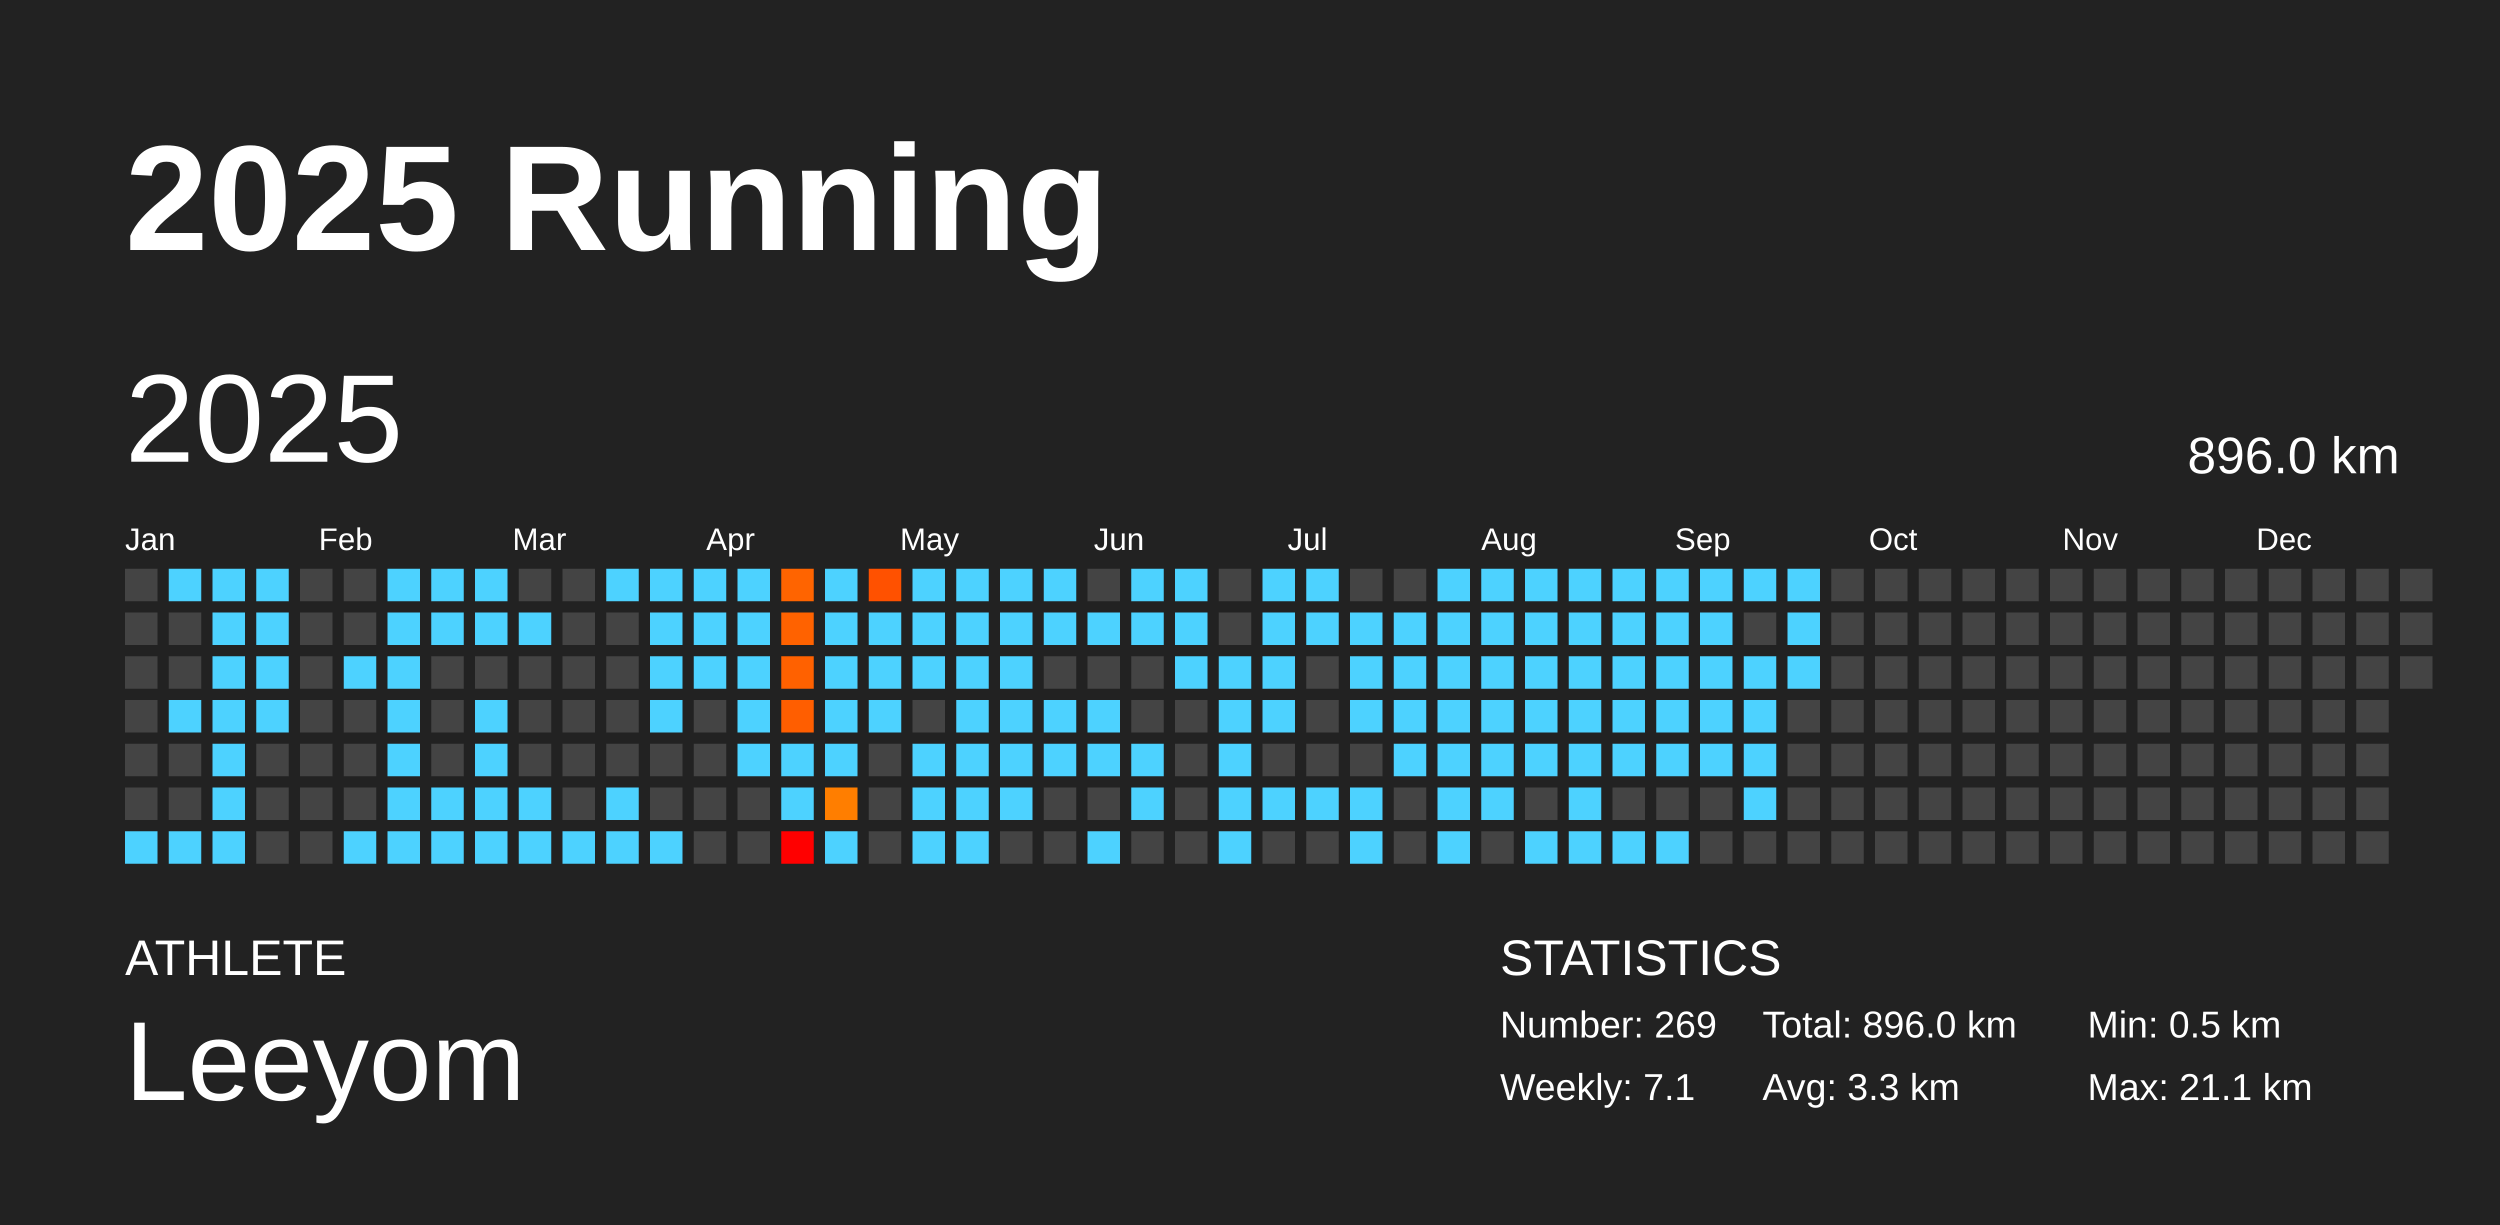
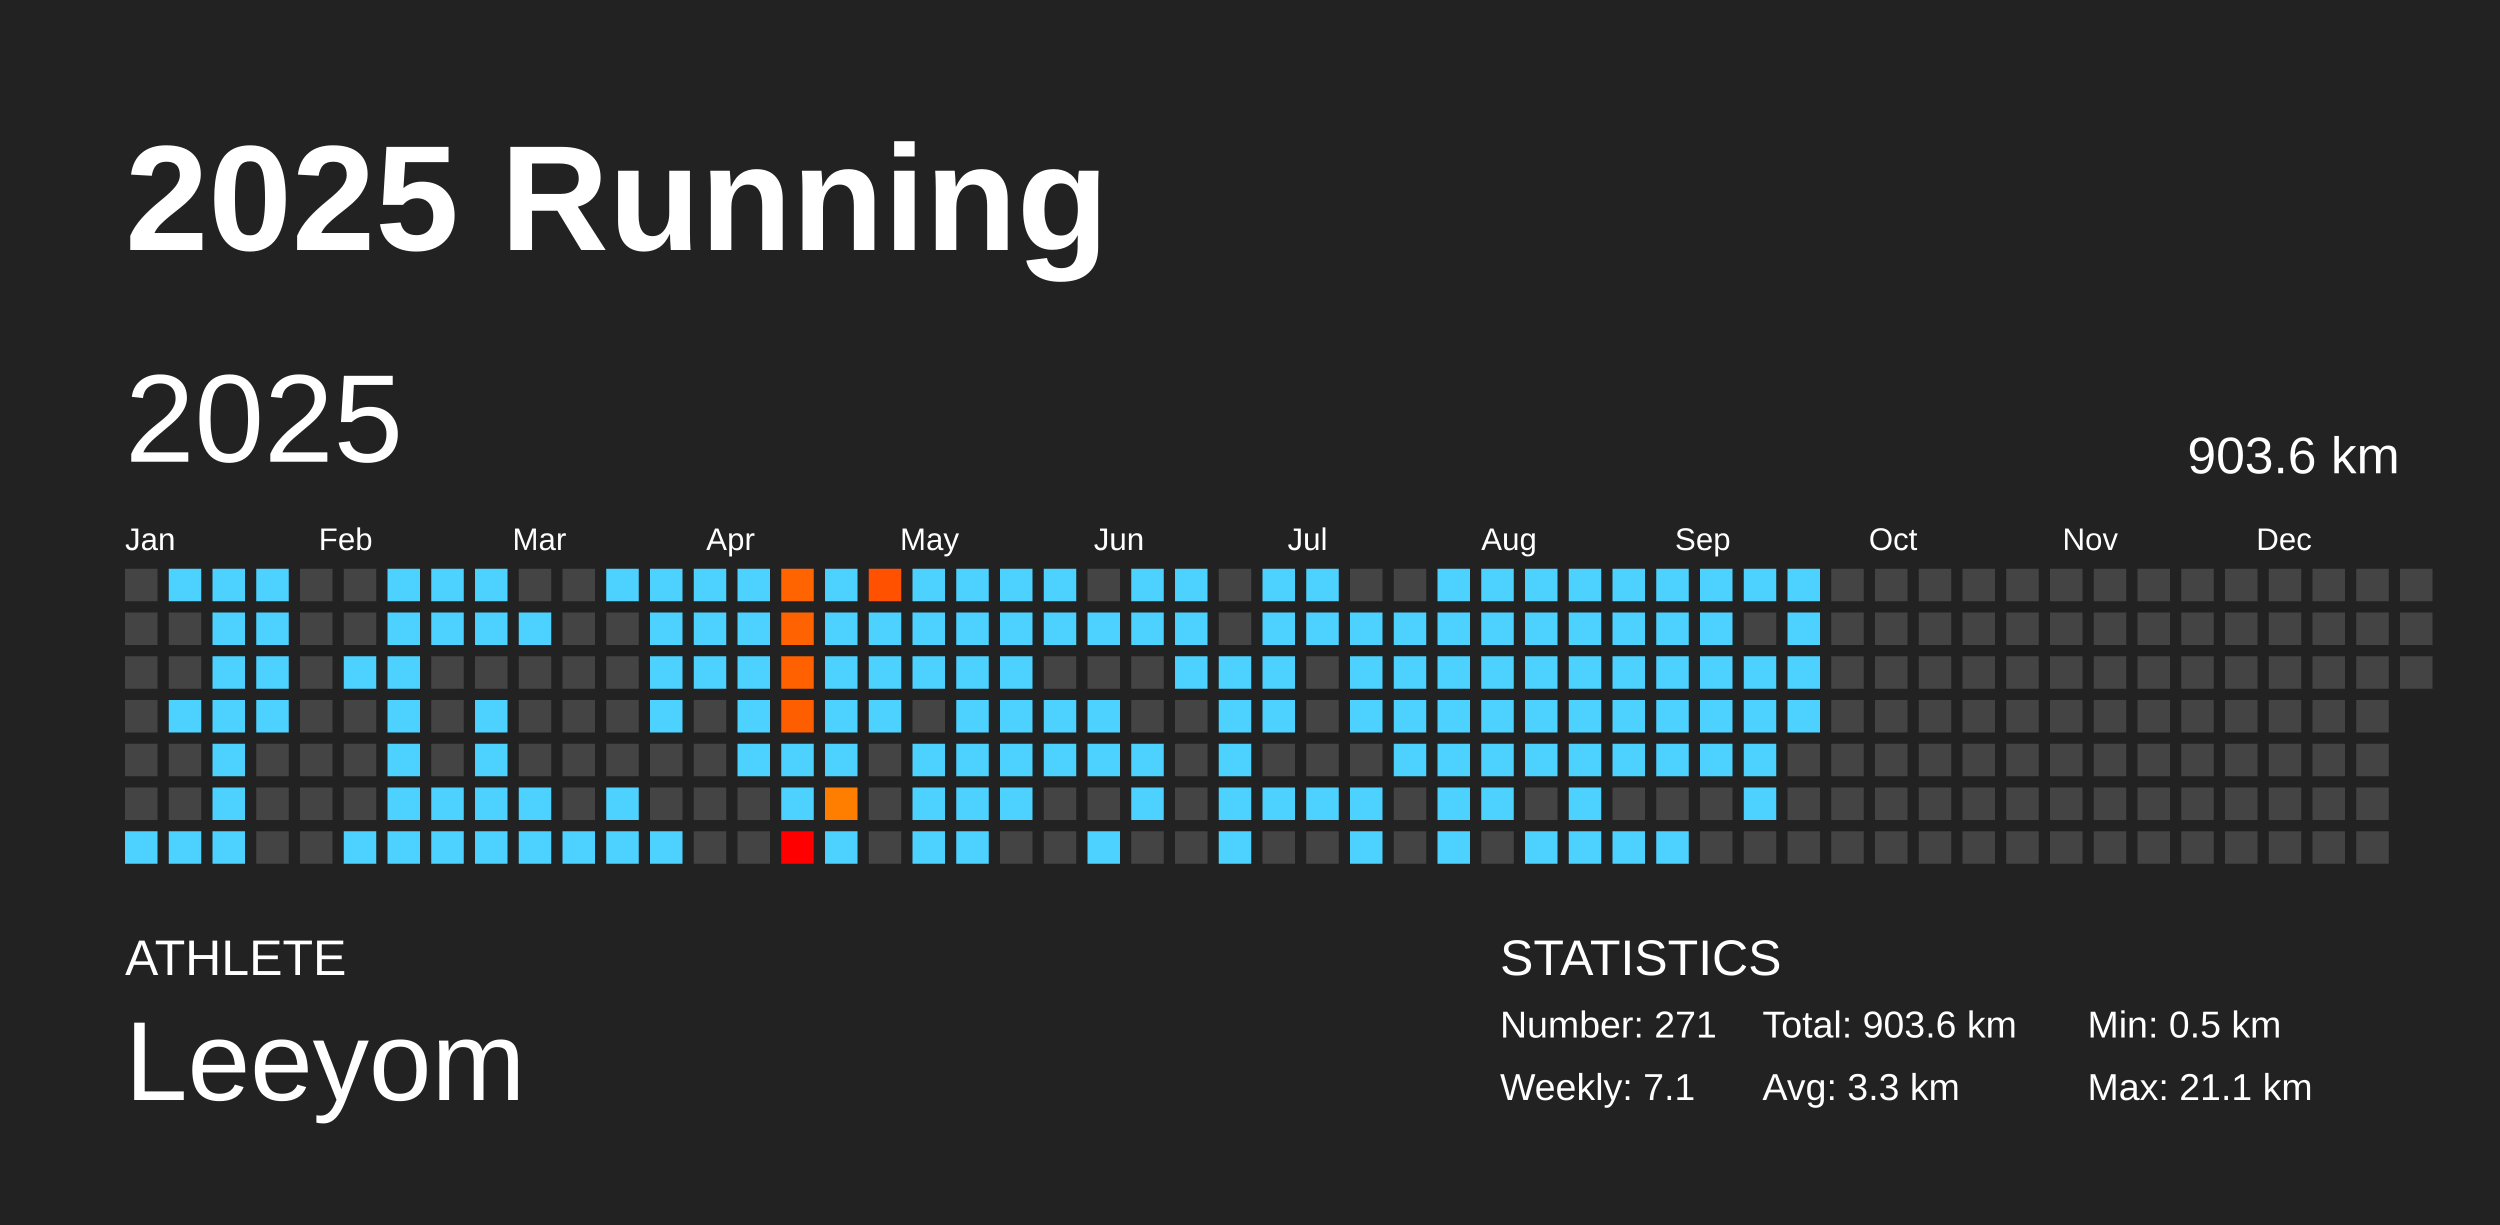
<svg xmlns="http://www.w3.org/2000/svg" baseProfile="full" height="98mm" version="1.1" viewBox="0,0,200,98" width="200mm">
  <defs />
  <rect fill="#222222" height="98" width="200" x="0" y="0" />
  <text fill="#FFFFFF" style="font-size:12px; font-family:Arial; font-weight:bold;" x="10" y="20">2025 Running</text>
  <text fill="#FFFFFF" style="font-size:4px; font-family:Arial" x="10" y="78">ATHLETE</text>
  <text fill="#FFFFFF" style="font-size:9px; font-family:Arial" x="10" y="88">Leeyom</text>
  <text fill="#FFFFFF" style="font-size:4px; font-family:Arial" x="120" y="78">STATISTICS</text>
-   <text fill="#FFFFFF" style="font-size:3px; font-family:Arial" x="120" y="83">Number: 269</text>
+   <text fill="#FFFFFF" style="font-size:3px; font-family:Arial" x="120" y="83">Number: 271</text>
  <text fill="#FFFFFF" style="font-size:3px; font-family:Arial" x="120" y="88">Weekly: 7.1</text>
-   <text fill="#FFFFFF" style="font-size:3px; font-family:Arial" x="141" y="83">Total: 896.0 km</text>
+   <text fill="#FFFFFF" style="font-size:3px; font-family:Arial" x="141" y="83">Total: 903.6 km</text>
  <text fill="#FFFFFF" style="font-size:3px; font-family:Arial" x="141" y="88">Avg: 3.3 km</text>
  <text fill="#FFFFFF" style="font-size:3px; font-family:Arial" x="167" y="83">Min: 0.5 km</text>
  <text fill="#FFFFFF" style="font-size:3px; font-family:Arial" x="167" y="88">Max: 21.1 km</text>
  <text dominant-baseline="hanging" fill="#FFFFFF" style="font-size:10.0px; font-family:Arial;" x="10" y="30">2025</text>
-   <text dominant-baseline="hanging" fill="#FFFFFF" style="font-size:4.125px; font-family:Arial;" x="175" y="35">896.0 km</text>
+   <text dominant-baseline="hanging" fill="#FFFFFF" style="font-size:4.125px; font-family:Arial;" x="175" y="35">903.6 km</text>
  <text fill="#FFFFFF" style="font-size:2.5px; font-family:Arial" x="10.0" y="44">Jan</text>
  <text fill="#FFFFFF" style="font-size:2.5px; font-family:Arial" x="25.5" y="44">Feb</text>
  <text fill="#FFFFFF" style="font-size:2.5px; font-family:Arial" x="41.0" y="44">Mar</text>
  <text fill="#FFFFFF" style="font-size:2.5px; font-family:Arial" x="56.5" y="44">Apr</text>
  <text fill="#FFFFFF" style="font-size:2.5px; font-family:Arial" x="72.0" y="44">May</text>
  <text fill="#FFFFFF" style="font-size:2.5px; font-family:Arial" x="87.5" y="44">Jun</text>
  <text fill="#FFFFFF" style="font-size:2.5px; font-family:Arial" x="103.0" y="44">Jul</text>
  <text fill="#FFFFFF" style="font-size:2.5px; font-family:Arial" x="118.5" y="44">Aug</text>
  <text fill="#FFFFFF" style="font-size:2.5px; font-family:Arial" x="134.0" y="44">Sep</text>
  <text fill="#FFFFFF" style="font-size:2.5px; font-family:Arial" x="149.5" y="44">Oct</text>
  <text fill="#FFFFFF" style="font-size:2.5px; font-family:Arial" x="165.0" y="44">Nov</text>
  <text fill="#FFFFFF" style="font-size:2.5px; font-family:Arial" x="180.5" y="44">Dec</text>
  <rect fill="#444444" height="2.6" width="2.6" x="10.0" y="45.5" />
  <rect fill="#444444" height="2.6" width="2.6" x="10.0" y="49.0" />
  <rect fill="#444444" height="2.6" width="2.6" x="10.0" y="52.5" />
  <rect fill="#444444" height="2.6" width="2.6" x="10.0" y="56.0" />
  <rect fill="#444444" height="2.6" width="2.6" x="10.0" y="59.5" />
  <rect fill="#444444" height="2.6" width="2.6" x="10.0" y="63.0" />
  <rect fill="#4dd2ff" height="2.6" width="2.6" x="10.0" y="66.5" />
  <rect fill="#4dd2ff" height="2.6" width="2.6" x="13.5" y="45.5" />
  <rect fill="#444444" height="2.6" width="2.6" x="13.5" y="49.0" />
  <rect fill="#444444" height="2.6" width="2.6" x="13.5" y="52.5" />
  <rect fill="#4dd2ff" height="2.6" width="2.6" x="13.5" y="56.0" />
  <rect fill="#444444" height="2.6" width="2.6" x="13.5" y="59.5" />
  <rect fill="#444444" height="2.6" width="2.6" x="13.5" y="63.0" />
  <rect fill="#4dd2ff" height="2.6" width="2.6" x="13.5" y="66.5" />
  <rect fill="#4dd2ff" height="2.6" width="2.6" x="17.0" y="45.5" />
  <rect fill="#4dd2ff" height="2.6" width="2.6" x="17.0" y="49.0" />
  <rect fill="#4dd2ff" height="2.6" width="2.6" x="17.0" y="52.5" />
  <rect fill="#4dd2ff" height="2.6" width="2.6" x="17.0" y="56.0" />
  <rect fill="#4dd2ff" height="2.6" width="2.6" x="17.0" y="59.5" />
  <rect fill="#4dd2ff" height="2.6" width="2.6" x="17.0" y="63.0" />
  <rect fill="#4dd2ff" height="2.6" width="2.6" x="17.0" y="66.5" />
  <rect fill="#4dd2ff" height="2.6" width="2.6" x="20.5" y="45.5" />
  <rect fill="#4dd2ff" height="2.6" width="2.6" x="20.5" y="49.0" />
  <rect fill="#4dd2ff" height="2.6" width="2.6" x="20.5" y="52.5" />
  <rect fill="#4dd2ff" height="2.6" width="2.6" x="20.5" y="56.0" />
  <rect fill="#444444" height="2.6" width="2.6" x="20.5" y="59.5" />
  <rect fill="#444444" height="2.6" width="2.6" x="20.5" y="63.0" />
  <rect fill="#444444" height="2.6" width="2.6" x="20.5" y="66.5" />
  <rect fill="#444444" height="2.6" width="2.6" x="24.0" y="45.5" />
  <rect fill="#444444" height="2.6" width="2.6" x="24.0" y="49.0" />
  <rect fill="#444444" height="2.6" width="2.6" x="24.0" y="52.5" />
  <rect fill="#444444" height="2.6" width="2.6" x="24.0" y="56.0" />
  <rect fill="#444444" height="2.6" width="2.6" x="24.0" y="59.5" />
  <rect fill="#444444" height="2.6" width="2.6" x="24.0" y="63.0" />
  <rect fill="#444444" height="2.6" width="2.6" x="24.0" y="66.5" />
  <rect fill="#444444" height="2.6" width="2.6" x="27.5" y="45.5" />
  <rect fill="#444444" height="2.6" width="2.6" x="27.5" y="49.0" />
  <rect fill="#4dd2ff" height="2.6" width="2.6" x="27.5" y="52.5" />
  <rect fill="#444444" height="2.6" width="2.6" x="27.5" y="56.0" />
  <rect fill="#444444" height="2.6" width="2.6" x="27.5" y="59.5" />
  <rect fill="#444444" height="2.6" width="2.6" x="27.5" y="63.0" />
  <rect fill="#4dd2ff" height="2.6" width="2.6" x="27.5" y="66.5" />
  <rect fill="#4dd2ff" height="2.6" width="2.6" x="31.0" y="45.5" />
  <rect fill="#4dd2ff" height="2.6" width="2.6" x="31.0" y="49.0" />
  <rect fill="#4dd2ff" height="2.6" width="2.6" x="31.0" y="52.5" />
  <rect fill="#4dd2ff" height="2.6" width="2.6" x="31.0" y="56.0" />
  <rect fill="#4dd2ff" height="2.6" width="2.6" x="31.0" y="59.5" />
  <rect fill="#4dd2ff" height="2.6" width="2.6" x="31.0" y="63.0" />
  <rect fill="#4dd2ff" height="2.6" width="2.6" x="31.0" y="66.5" />
  <rect fill="#4dd2ff" height="2.6" width="2.6" x="34.5" y="45.5" />
  <rect fill="#4dd2ff" height="2.6" width="2.6" x="34.5" y="49.0" />
  <rect fill="#444444" height="2.6" width="2.6" x="34.5" y="52.5" />
  <rect fill="#444444" height="2.6" width="2.6" x="34.5" y="56.0" />
  <rect fill="#444444" height="2.6" width="2.6" x="34.5" y="59.5" />
  <rect fill="#4dd2ff" height="2.6" width="2.6" x="34.5" y="63.0" />
  <rect fill="#4dd2ff" height="2.6" width="2.6" x="34.5" y="66.5" />
  <rect fill="#4dd2ff" height="2.6" width="2.6" x="38.0" y="45.5" />
  <rect fill="#4dd2ff" height="2.6" width="2.6" x="38.0" y="49.0" />
  <rect fill="#444444" height="2.6" width="2.6" x="38.0" y="52.5" />
  <rect fill="#4dd2ff" height="2.6" width="2.6" x="38.0" y="56.0" />
  <rect fill="#4dd2ff" height="2.6" width="2.6" x="38.0" y="59.5" />
  <rect fill="#4dd2ff" height="2.6" width="2.6" x="38.0" y="63.0" />
  <rect fill="#4dd2ff" height="2.6" width="2.6" x="38.0" y="66.5" />
  <rect fill="#444444" height="2.6" width="2.6" x="41.5" y="45.5" />
  <rect fill="#4dd2ff" height="2.6" width="2.6" x="41.5" y="49.0" />
  <rect fill="#444444" height="2.6" width="2.6" x="41.5" y="52.5" />
  <rect fill="#444444" height="2.6" width="2.6" x="41.5" y="56.0" />
  <rect fill="#444444" height="2.6" width="2.6" x="41.5" y="59.5" />
  <rect fill="#4dd2ff" height="2.6" width="2.6" x="41.5" y="63.0" />
  <rect fill="#4dd2ff" height="2.6" width="2.6" x="41.5" y="66.5" />
  <rect fill="#444444" height="2.6" width="2.6" x="45.0" y="45.5" />
  <rect fill="#444444" height="2.6" width="2.6" x="45.0" y="49.0" />
  <rect fill="#444444" height="2.6" width="2.6" x="45.0" y="52.5" />
  <rect fill="#444444" height="2.6" width="2.6" x="45.0" y="56.0" />
  <rect fill="#444444" height="2.6" width="2.6" x="45.0" y="59.5" />
  <rect fill="#444444" height="2.6" width="2.6" x="45.0" y="63.0" />
  <rect fill="#4dd2ff" height="2.6" width="2.6" x="45.0" y="66.5" />
  <rect fill="#4dd2ff" height="2.6" width="2.6" x="48.5" y="45.5" />
  <rect fill="#444444" height="2.6" width="2.6" x="48.5" y="49.0" />
  <rect fill="#444444" height="2.6" width="2.6" x="48.5" y="52.5" />
  <rect fill="#444444" height="2.6" width="2.6" x="48.5" y="56.0" />
  <rect fill="#444444" height="2.6" width="2.6" x="48.5" y="59.5" />
  <rect fill="#4dd2ff" height="2.6" width="2.6" x="48.5" y="63.0" />
  <rect fill="#4dd2ff" height="2.6" width="2.6" x="48.5" y="66.5" />
  <rect fill="#4dd2ff" height="2.6" width="2.6" x="52.0" y="45.5" />
  <rect fill="#4dd2ff" height="2.6" width="2.6" x="52.0" y="49.0" />
  <rect fill="#4dd2ff" height="2.6" width="2.6" x="52.0" y="52.5" />
  <rect fill="#4dd2ff" height="2.6" width="2.6" x="52.0" y="56.0" />
  <rect fill="#444444" height="2.6" width="2.6" x="52.0" y="59.5" />
  <rect fill="#444444" height="2.6" width="2.6" x="52.0" y="63.0" />
  <rect fill="#4dd2ff" height="2.6" width="2.6" x="52.0" y="66.5" />
  <rect fill="#4dd2ff" height="2.6" width="2.6" x="55.5" y="45.5" />
  <rect fill="#4dd2ff" height="2.6" width="2.6" x="55.5" y="49.0" />
  <rect fill="#4dd2ff" height="2.6" width="2.6" x="55.5" y="52.5" />
  <rect fill="#444444" height="2.6" width="2.6" x="55.5" y="56.0" />
  <rect fill="#444444" height="2.6" width="2.6" x="55.5" y="59.5" />
  <rect fill="#444444" height="2.6" width="2.6" x="55.5" y="63.0" />
  <rect fill="#444444" height="2.6" width="2.6" x="55.5" y="66.5" />
  <rect fill="#4dd2ff" height="2.6" width="2.6" x="59.0" y="45.5" />
  <rect fill="#4dd2ff" height="2.6" width="2.6" x="59.0" y="49.0" />
  <rect fill="#4dd2ff" height="2.6" width="2.6" x="59.0" y="52.5" />
  <rect fill="#4dd2ff" height="2.6" width="2.6" x="59.0" y="56.0" />
  <rect fill="#4dd2ff" height="2.6" width="2.6" x="59.0" y="59.5" />
  <rect fill="#444444" height="2.6" width="2.6" x="59.0" y="63.0" />
  <rect fill="#444444" height="2.6" width="2.6" x="59.0" y="66.5" />
  <rect fill="#ff6400" height="2.6" width="2.6" x="62.5" y="45.5" />
  <rect fill="#ff6200" height="2.6" width="2.6" x="62.5" y="49.0" />
  <rect fill="#ff6100" height="2.6" width="2.6" x="62.5" y="52.5" />
  <rect fill="#ff5e00" height="2.6" width="2.6" x="62.5" y="56.0" />
  <rect fill="#4dd2ff" height="2.6" width="2.6" x="62.5" y="59.5" />
  <rect fill="#4dd2ff" height="2.6" width="2.6" x="62.5" y="63.0" />
  <rect fill="red" height="2.6" width="2.6" x="62.5" y="66.5" />
  <rect fill="#4dd2ff" height="2.6" width="2.6" x="66.0" y="45.5" />
  <rect fill="#4dd2ff" height="2.6" width="2.6" x="66.0" y="49.0" />
  <rect fill="#4dd2ff" height="2.6" width="2.6" x="66.0" y="52.5" />
  <rect fill="#4dd2ff" height="2.6" width="2.6" x="66.0" y="56.0" />
  <rect fill="#4dd2ff" height="2.6" width="2.6" x="66.0" y="59.5" />
  <rect fill="#ff7e00" height="2.6" width="2.6" x="66.0" y="63.0" />
  <rect fill="#4dd2ff" height="2.6" width="2.6" x="66.0" y="66.5" />
  <rect fill="#ff5100" height="2.6" width="2.6" x="69.5" y="45.5" />
  <rect fill="#4dd2ff" height="2.6" width="2.6" x="69.5" y="49.0" />
  <rect fill="#4dd2ff" height="2.6" width="2.6" x="69.5" y="52.5" />
  <rect fill="#4dd2ff" height="2.6" width="2.6" x="69.5" y="56.0" />
  <rect fill="#444444" height="2.6" width="2.6" x="69.5" y="59.5" />
  <rect fill="#444444" height="2.6" width="2.6" x="69.5" y="63.0" />
  <rect fill="#444444" height="2.6" width="2.6" x="69.5" y="66.5" />
  <rect fill="#4dd2ff" height="2.6" width="2.6" x="73.0" y="45.5" />
  <rect fill="#4dd2ff" height="2.6" width="2.6" x="73.0" y="49.0" />
  <rect fill="#4dd2ff" height="2.6" width="2.6" x="73.0" y="52.5" />
  <rect fill="#444444" height="2.6" width="2.6" x="73.0" y="56.0" />
  <rect fill="#4dd2ff" height="2.6" width="2.6" x="73.0" y="59.5" />
  <rect fill="#4dd2ff" height="2.6" width="2.6" x="73.0" y="63.0" />
  <rect fill="#4dd2ff" height="2.6" width="2.6" x="73.0" y="66.5" />
  <rect fill="#4dd2ff" height="2.6" width="2.6" x="76.5" y="45.5" />
  <rect fill="#4dd2ff" height="2.6" width="2.6" x="76.5" y="49.0" />
  <rect fill="#4dd2ff" height="2.6" width="2.6" x="76.5" y="52.5" />
  <rect fill="#4dd2ff" height="2.6" width="2.6" x="76.5" y="56.0" />
  <rect fill="#4dd2ff" height="2.6" width="2.6" x="76.5" y="59.5" />
  <rect fill="#4dd2ff" height="2.6" width="2.6" x="76.5" y="63.0" />
  <rect fill="#4dd2ff" height="2.6" width="2.6" x="76.5" y="66.5" />
  <rect fill="#4dd2ff" height="2.6" width="2.6" x="80.0" y="45.5" />
  <rect fill="#4dd2ff" height="2.6" width="2.6" x="80.0" y="49.0" />
  <rect fill="#4dd2ff" height="2.6" width="2.6" x="80.0" y="52.5" />
  <rect fill="#4dd2ff" height="2.6" width="2.6" x="80.0" y="56.0" />
  <rect fill="#4dd2ff" height="2.6" width="2.6" x="80.0" y="59.5" />
  <rect fill="#4dd2ff" height="2.6" width="2.6" x="80.0" y="63.0" />
  <rect fill="#444444" height="2.6" width="2.6" x="80.0" y="66.5" />
  <rect fill="#4dd2ff" height="2.6" width="2.6" x="83.5" y="45.5" />
  <rect fill="#4dd2ff" height="2.6" width="2.6" x="83.5" y="49.0" />
  <rect fill="#444444" height="2.6" width="2.6" x="83.5" y="52.5" />
  <rect fill="#4dd2ff" height="2.6" width="2.6" x="83.5" y="56.0" />
  <rect fill="#4dd2ff" height="2.6" width="2.6" x="83.5" y="59.5" />
  <rect fill="#444444" height="2.6" width="2.6" x="83.5" y="63.0" />
  <rect fill="#444444" height="2.6" width="2.6" x="83.5" y="66.5" />
  <rect fill="#444444" height="2.6" width="2.6" x="87.0" y="45.5" />
  <rect fill="#4dd2ff" height="2.6" width="2.6" x="87.0" y="49.0" />
  <rect fill="#444444" height="2.6" width="2.6" x="87.0" y="52.5" />
  <rect fill="#4dd2ff" height="2.6" width="2.6" x="87.0" y="56.0" />
  <rect fill="#4dd2ff" height="2.6" width="2.6" x="87.0" y="59.5" />
  <rect fill="#444444" height="2.6" width="2.6" x="87.0" y="63.0" />
  <rect fill="#4dd2ff" height="2.6" width="2.6" x="87.0" y="66.5" />
  <rect fill="#4dd2ff" height="2.6" width="2.6" x="90.5" y="45.5" />
  <rect fill="#4dd2ff" height="2.6" width="2.6" x="90.5" y="49.0" />
  <rect fill="#444444" height="2.6" width="2.6" x="90.5" y="52.5" />
  <rect fill="#444444" height="2.6" width="2.6" x="90.5" y="56.0" />
  <rect fill="#4dd2ff" height="2.6" width="2.6" x="90.5" y="59.5" />
  <rect fill="#4dd2ff" height="2.6" width="2.6" x="90.5" y="63.0" />
  <rect fill="#444444" height="2.6" width="2.6" x="90.5" y="66.5" />
  <rect fill="#4dd2ff" height="2.6" width="2.6" x="94.0" y="45.5" />
  <rect fill="#4dd2ff" height="2.6" width="2.6" x="94.0" y="49.0" />
  <rect fill="#4dd2ff" height="2.6" width="2.6" x="94.0" y="52.5" />
  <rect fill="#444444" height="2.6" width="2.6" x="94.0" y="56.0" />
  <rect fill="#444444" height="2.6" width="2.6" x="94.0" y="59.5" />
  <rect fill="#444444" height="2.6" width="2.6" x="94.0" y="63.0" />
  <rect fill="#444444" height="2.6" width="2.6" x="94.0" y="66.5" />
  <rect fill="#444444" height="2.6" width="2.6" x="97.5" y="45.5" />
  <rect fill="#444444" height="2.6" width="2.6" x="97.5" y="49.0" />
  <rect fill="#4dd2ff" height="2.6" width="2.6" x="97.5" y="52.5" />
  <rect fill="#4dd2ff" height="2.6" width="2.6" x="97.5" y="56.0" />
  <rect fill="#4dd2ff" height="2.6" width="2.6" x="97.5" y="59.5" />
  <rect fill="#4dd2ff" height="2.6" width="2.6" x="97.5" y="63.0" />
  <rect fill="#4dd2ff" height="2.6" width="2.6" x="97.5" y="66.5" />
  <rect fill="#4dd2ff" height="2.6" width="2.6" x="101.0" y="45.5" />
  <rect fill="#4dd2ff" height="2.6" width="2.6" x="101.0" y="49.0" />
  <rect fill="#4dd2ff" height="2.6" width="2.6" x="101.0" y="52.5" />
  <rect fill="#4dd2ff" height="2.6" width="2.6" x="101.0" y="56.0" />
  <rect fill="#444444" height="2.6" width="2.6" x="101.0" y="59.5" />
  <rect fill="#4dd2ff" height="2.6" width="2.6" x="101.0" y="63.0" />
  <rect fill="#444444" height="2.6" width="2.6" x="101.0" y="66.5" />
  <rect fill="#4dd2ff" height="2.6" width="2.6" x="104.5" y="45.5" />
  <rect fill="#4dd2ff" height="2.6" width="2.6" x="104.5" y="49.0" />
  <rect fill="#444444" height="2.6" width="2.6" x="104.5" y="52.5" />
  <rect fill="#444444" height="2.6" width="2.6" x="104.5" y="56.0" />
  <rect fill="#444444" height="2.6" width="2.6" x="104.5" y="59.5" />
  <rect fill="#4dd2ff" height="2.6" width="2.6" x="104.5" y="63.0" />
  <rect fill="#444444" height="2.6" width="2.6" x="104.5" y="66.5" />
  <rect fill="#444444" height="2.6" width="2.6" x="108.0" y="45.5" />
  <rect fill="#4dd2ff" height="2.6" width="2.6" x="108.0" y="49.0" />
  <rect fill="#4dd2ff" height="2.6" width="2.6" x="108.0" y="52.5" />
  <rect fill="#4dd2ff" height="2.6" width="2.6" x="108.0" y="56.0" />
  <rect fill="#444444" height="2.6" width="2.6" x="108.0" y="59.5" />
  <rect fill="#4dd2ff" height="2.6" width="2.6" x="108.0" y="63.0" />
  <rect fill="#4dd2ff" height="2.6" width="2.6" x="108.0" y="66.5" />
  <rect fill="#444444" height="2.6" width="2.6" x="111.5" y="45.5" />
  <rect fill="#4dd2ff" height="2.6" width="2.6" x="111.5" y="49.0" />
  <rect fill="#4dd2ff" height="2.6" width="2.6" x="111.5" y="52.5" />
  <rect fill="#4dd2ff" height="2.6" width="2.6" x="111.5" y="56.0" />
  <rect fill="#4dd2ff" height="2.6" width="2.6" x="111.5" y="59.5" />
  <rect fill="#444444" height="2.6" width="2.6" x="111.5" y="63.0" />
  <rect fill="#444444" height="2.6" width="2.6" x="111.5" y="66.5" />
  <rect fill="#4dd2ff" height="2.6" width="2.6" x="115.0" y="45.5" />
  <rect fill="#4dd2ff" height="2.6" width="2.6" x="115.0" y="49.0" />
  <rect fill="#4dd2ff" height="2.6" width="2.6" x="115.0" y="52.5" />
  <rect fill="#4dd2ff" height="2.6" width="2.6" x="115.0" y="56.0" />
  <rect fill="#4dd2ff" height="2.6" width="2.6" x="115.0" y="59.5" />
  <rect fill="#4dd2ff" height="2.6" width="2.6" x="115.0" y="63.0" />
  <rect fill="#4dd2ff" height="2.6" width="2.6" x="115.0" y="66.5" />
  <rect fill="#4dd2ff" height="2.6" width="2.6" x="118.5" y="45.5" />
  <rect fill="#4dd2ff" height="2.6" width="2.6" x="118.5" y="49.0" />
  <rect fill="#4dd2ff" height="2.6" width="2.6" x="118.5" y="52.5" />
  <rect fill="#4dd2ff" height="2.6" width="2.6" x="118.5" y="56.0" />
  <rect fill="#4dd2ff" height="2.6" width="2.6" x="118.5" y="59.5" />
  <rect fill="#4dd2ff" height="2.6" width="2.6" x="118.5" y="63.0" />
  <rect fill="#444444" height="2.6" width="2.6" x="118.5" y="66.5" />
  <rect fill="#4dd2ff" height="2.6" width="2.6" x="122.0" y="45.5" />
  <rect fill="#4dd2ff" height="2.6" width="2.6" x="122.0" y="49.0" />
  <rect fill="#4dd2ff" height="2.6" width="2.6" x="122.0" y="52.5" />
  <rect fill="#4dd2ff" height="2.6" width="2.6" x="122.0" y="56.0" />
  <rect fill="#4dd2ff" height="2.6" width="2.6" x="122.0" y="59.5" />
  <rect fill="#444444" height="2.6" width="2.6" x="122.0" y="63.0" />
  <rect fill="#4dd2ff" height="2.6" width="2.6" x="122.0" y="66.5" />
  <rect fill="#4dd2ff" height="2.6" width="2.6" x="125.5" y="45.5" />
  <rect fill="#4dd2ff" height="2.6" width="2.6" x="125.5" y="49.0" />
  <rect fill="#4dd2ff" height="2.6" width="2.6" x="125.5" y="52.5" />
  <rect fill="#4dd2ff" height="2.6" width="2.6" x="125.5" y="56.0" />
  <rect fill="#4dd2ff" height="2.6" width="2.6" x="125.5" y="59.5" />
  <rect fill="#4dd2ff" height="2.6" width="2.6" x="125.5" y="63.0" />
  <rect fill="#4dd2ff" height="2.6" width="2.6" x="125.5" y="66.5" />
  <rect fill="#4dd2ff" height="2.6" width="2.6" x="129.0" y="45.5" />
  <rect fill="#4dd2ff" height="2.6" width="2.6" x="129.0" y="49.0" />
  <rect fill="#4dd2ff" height="2.6" width="2.6" x="129.0" y="52.5" />
  <rect fill="#4dd2ff" height="2.6" width="2.6" x="129.0" y="56.0" />
  <rect fill="#4dd2ff" height="2.6" width="2.6" x="129.0" y="59.5" />
  <rect fill="#444444" height="2.6" width="2.6" x="129.0" y="63.0" />
  <rect fill="#4dd2ff" height="2.6" width="2.6" x="129.0" y="66.5" />
  <rect fill="#4dd2ff" height="2.6" width="2.6" x="132.5" y="45.5" />
  <rect fill="#4dd2ff" height="2.6" width="2.6" x="132.5" y="49.0" />
  <rect fill="#4dd2ff" height="2.6" width="2.6" x="132.5" y="52.5" />
  <rect fill="#4dd2ff" height="2.6" width="2.6" x="132.5" y="56.0" />
  <rect fill="#4dd2ff" height="2.6" width="2.6" x="132.5" y="59.5" />
  <rect fill="#444444" height="2.6" width="2.6" x="132.5" y="63.0" />
  <rect fill="#4dd2ff" height="2.6" width="2.6" x="132.5" y="66.5" />
  <rect fill="#4dd2ff" height="2.6" width="2.6" x="136.0" y="45.5" />
  <rect fill="#4dd2ff" height="2.6" width="2.6" x="136.0" y="49.0" />
  <rect fill="#4dd2ff" height="2.6" width="2.6" x="136.0" y="52.5" />
  <rect fill="#4dd2ff" height="2.6" width="2.6" x="136.0" y="56.0" />
  <rect fill="#4dd2ff" height="2.6" width="2.6" x="136.0" y="59.5" />
  <rect fill="#444444" height="2.6" width="2.6" x="136.0" y="63.0" />
  <rect fill="#444444" height="2.6" width="2.6" x="136.0" y="66.5" />
  <rect fill="#4dd2ff" height="2.6" width="2.6" x="139.5" y="45.5" />
  <rect fill="#444444" height="2.6" width="2.6" x="139.5" y="49.0" />
  <rect fill="#4dd2ff" height="2.6" width="2.6" x="139.5" y="52.5" />
  <rect fill="#4dd2ff" height="2.6" width="2.6" x="139.5" y="56.0" />
  <rect fill="#4dd2ff" height="2.6" width="2.6" x="139.5" y="59.5" />
  <rect fill="#4dd2ff" height="2.6" width="2.6" x="139.5" y="63.0" />
  <rect fill="#444444" height="2.6" width="2.6" x="139.5" y="66.5" />
  <rect fill="#4dd2ff" height="2.6" width="2.6" x="143.0" y="45.5" />
  <rect fill="#4dd2ff" height="2.6" width="2.6" x="143.0" y="49.0" />
  <rect fill="#4dd2ff" height="2.6" width="2.6" x="143.0" y="52.5" />
-   <rect fill="#444444" height="2.6" width="2.6" x="143.0" y="56.0" />
+   <rect fill="#4dd2ff" height="2.6" width="2.6" x="143.0" y="56.0" />
  <rect fill="#444444" height="2.6" width="2.6" x="143.0" y="59.5" />
  <rect fill="#444444" height="2.6" width="2.6" x="143.0" y="63.0" />
  <rect fill="#444444" height="2.6" width="2.6" x="143.0" y="66.5" />
  <rect fill="#444444" height="2.6" width="2.6" x="146.5" y="45.5" />
  <rect fill="#444444" height="2.6" width="2.6" x="146.5" y="49.0" />
  <rect fill="#444444" height="2.6" width="2.6" x="146.5" y="52.5" />
  <rect fill="#444444" height="2.6" width="2.6" x="146.5" y="56.0" />
  <rect fill="#444444" height="2.6" width="2.6" x="146.5" y="59.5" />
  <rect fill="#444444" height="2.6" width="2.6" x="146.5" y="63.0" />
  <rect fill="#444444" height="2.6" width="2.6" x="146.5" y="66.5" />
  <rect fill="#444444" height="2.6" width="2.6" x="150.0" y="45.5" />
  <rect fill="#444444" height="2.6" width="2.6" x="150.0" y="49.0" />
  <rect fill="#444444" height="2.6" width="2.6" x="150.0" y="52.5" />
  <rect fill="#444444" height="2.6" width="2.6" x="150.0" y="56.0" />
  <rect fill="#444444" height="2.6" width="2.6" x="150.0" y="59.5" />
  <rect fill="#444444" height="2.6" width="2.6" x="150.0" y="63.0" />
  <rect fill="#444444" height="2.6" width="2.6" x="150.0" y="66.5" />
  <rect fill="#444444" height="2.6" width="2.6" x="153.5" y="45.5" />
  <rect fill="#444444" height="2.6" width="2.6" x="153.5" y="49.0" />
  <rect fill="#444444" height="2.6" width="2.6" x="153.5" y="52.5" />
  <rect fill="#444444" height="2.6" width="2.6" x="153.5" y="56.0" />
  <rect fill="#444444" height="2.6" width="2.6" x="153.5" y="59.5" />
  <rect fill="#444444" height="2.6" width="2.6" x="153.5" y="63.0" />
  <rect fill="#444444" height="2.6" width="2.6" x="153.5" y="66.5" />
  <rect fill="#444444" height="2.6" width="2.6" x="157.0" y="45.5" />
  <rect fill="#444444" height="2.6" width="2.6" x="157.0" y="49.0" />
  <rect fill="#444444" height="2.6" width="2.6" x="157.0" y="52.5" />
  <rect fill="#444444" height="2.6" width="2.6" x="157.0" y="56.0" />
  <rect fill="#444444" height="2.6" width="2.6" x="157.0" y="59.5" />
  <rect fill="#444444" height="2.6" width="2.6" x="157.0" y="63.0" />
  <rect fill="#444444" height="2.6" width="2.6" x="157.0" y="66.5" />
  <rect fill="#444444" height="2.6" width="2.6" x="160.5" y="45.5" />
  <rect fill="#444444" height="2.6" width="2.6" x="160.5" y="49.0" />
  <rect fill="#444444" height="2.6" width="2.6" x="160.5" y="52.5" />
  <rect fill="#444444" height="2.6" width="2.6" x="160.5" y="56.0" />
  <rect fill="#444444" height="2.6" width="2.6" x="160.5" y="59.5" />
  <rect fill="#444444" height="2.6" width="2.6" x="160.5" y="63.0" />
  <rect fill="#444444" height="2.6" width="2.6" x="160.5" y="66.5" />
  <rect fill="#444444" height="2.6" width="2.6" x="164.0" y="45.5" />
  <rect fill="#444444" height="2.6" width="2.6" x="164.0" y="49.0" />
  <rect fill="#444444" height="2.6" width="2.6" x="164.0" y="52.5" />
  <rect fill="#444444" height="2.6" width="2.6" x="164.0" y="56.0" />
  <rect fill="#444444" height="2.6" width="2.6" x="164.0" y="59.5" />
  <rect fill="#444444" height="2.6" width="2.6" x="164.0" y="63.0" />
  <rect fill="#444444" height="2.6" width="2.6" x="164.0" y="66.5" />
  <rect fill="#444444" height="2.6" width="2.6" x="167.5" y="45.5" />
  <rect fill="#444444" height="2.6" width="2.6" x="167.5" y="49.0" />
  <rect fill="#444444" height="2.6" width="2.6" x="167.5" y="52.5" />
  <rect fill="#444444" height="2.6" width="2.6" x="167.5" y="56.0" />
  <rect fill="#444444" height="2.6" width="2.6" x="167.5" y="59.5" />
  <rect fill="#444444" height="2.6" width="2.6" x="167.5" y="63.0" />
  <rect fill="#444444" height="2.6" width="2.6" x="167.5" y="66.5" />
  <rect fill="#444444" height="2.6" width="2.6" x="171.0" y="45.5" />
  <rect fill="#444444" height="2.6" width="2.6" x="171.0" y="49.0" />
  <rect fill="#444444" height="2.6" width="2.6" x="171.0" y="52.5" />
  <rect fill="#444444" height="2.6" width="2.6" x="171.0" y="56.0" />
  <rect fill="#444444" height="2.6" width="2.6" x="171.0" y="59.5" />
  <rect fill="#444444" height="2.6" width="2.6" x="171.0" y="63.0" />
  <rect fill="#444444" height="2.6" width="2.6" x="171.0" y="66.5" />
  <rect fill="#444444" height="2.6" width="2.6" x="174.5" y="45.5" />
  <rect fill="#444444" height="2.6" width="2.6" x="174.5" y="49.0" />
  <rect fill="#444444" height="2.6" width="2.6" x="174.5" y="52.5" />
  <rect fill="#444444" height="2.6" width="2.6" x="174.5" y="56.0" />
  <rect fill="#444444" height="2.6" width="2.6" x="174.5" y="59.5" />
  <rect fill="#444444" height="2.6" width="2.6" x="174.5" y="63.0" />
  <rect fill="#444444" height="2.6" width="2.6" x="174.5" y="66.5" />
  <rect fill="#444444" height="2.6" width="2.6" x="178.0" y="45.5" />
  <rect fill="#444444" height="2.6" width="2.6" x="178.0" y="49.0" />
  <rect fill="#444444" height="2.6" width="2.6" x="178.0" y="52.5" />
  <rect fill="#444444" height="2.6" width="2.6" x="178.0" y="56.0" />
  <rect fill="#444444" height="2.6" width="2.6" x="178.0" y="59.5" />
  <rect fill="#444444" height="2.6" width="2.6" x="178.0" y="63.0" />
  <rect fill="#444444" height="2.6" width="2.6" x="178.0" y="66.5" />
  <rect fill="#444444" height="2.6" width="2.6" x="181.5" y="45.5" />
  <rect fill="#444444" height="2.6" width="2.6" x="181.5" y="49.0" />
  <rect fill="#444444" height="2.6" width="2.6" x="181.5" y="52.5" />
  <rect fill="#444444" height="2.6" width="2.6" x="181.5" y="56.0" />
  <rect fill="#444444" height="2.6" width="2.6" x="181.5" y="59.5" />
  <rect fill="#444444" height="2.6" width="2.6" x="181.5" y="63.0" />
  <rect fill="#444444" height="2.6" width="2.6" x="181.5" y="66.5" />
  <rect fill="#444444" height="2.6" width="2.6" x="185.0" y="45.5" />
  <rect fill="#444444" height="2.6" width="2.6" x="185.0" y="49.0" />
  <rect fill="#444444" height="2.6" width="2.6" x="185.0" y="52.5" />
  <rect fill="#444444" height="2.6" width="2.6" x="185.0" y="56.0" />
  <rect fill="#444444" height="2.6" width="2.6" x="185.0" y="59.5" />
  <rect fill="#444444" height="2.6" width="2.6" x="185.0" y="63.0" />
  <rect fill="#444444" height="2.6" width="2.6" x="185.0" y="66.5" />
  <rect fill="#444444" height="2.6" width="2.6" x="188.5" y="45.5" />
  <rect fill="#444444" height="2.6" width="2.6" x="188.5" y="49.0" />
  <rect fill="#444444" height="2.6" width="2.6" x="188.5" y="52.5" />
  <rect fill="#444444" height="2.6" width="2.6" x="188.5" y="56.0" />
  <rect fill="#444444" height="2.6" width="2.6" x="188.5" y="59.5" />
  <rect fill="#444444" height="2.6" width="2.6" x="188.5" y="63.0" />
  <rect fill="#444444" height="2.6" width="2.6" x="188.5" y="66.5" />
  <rect fill="#444444" height="2.6" width="2.6" x="192.0" y="45.5" />
  <rect fill="#444444" height="2.6" width="2.6" x="192.0" y="49.0" />
  <rect fill="#444444" height="2.6" width="2.6" x="192.0" y="52.5" />
</svg>
